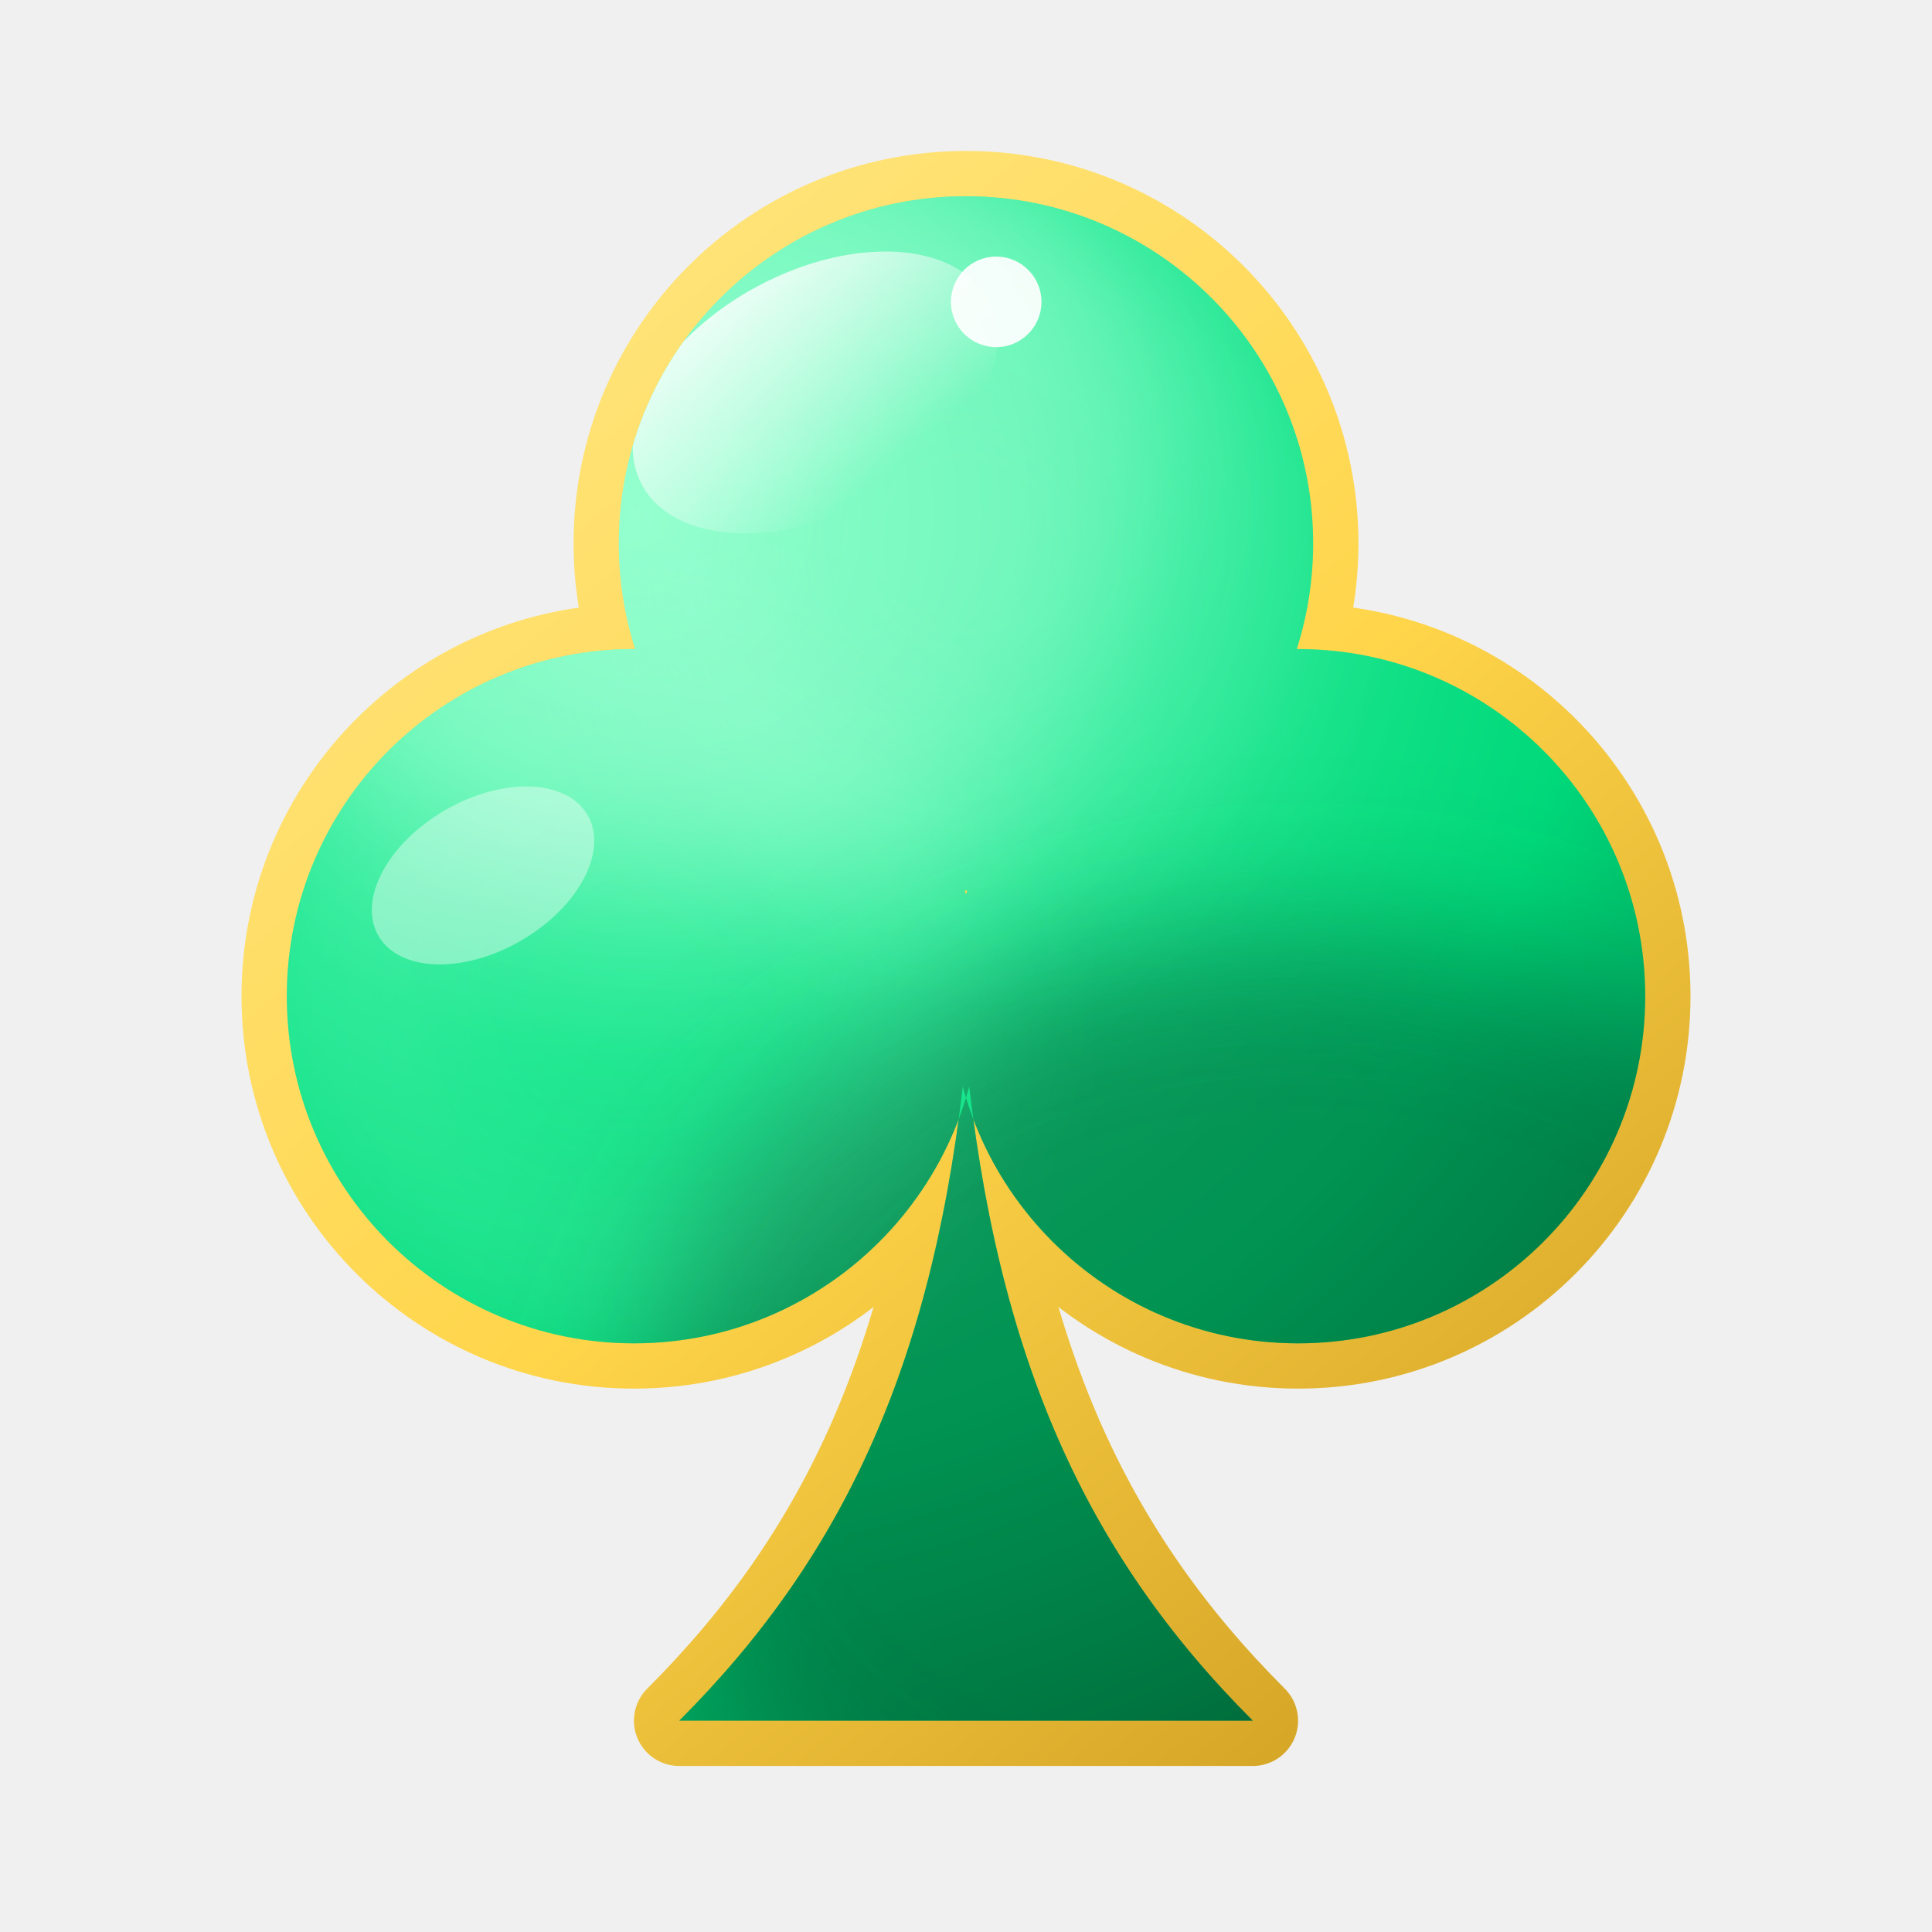
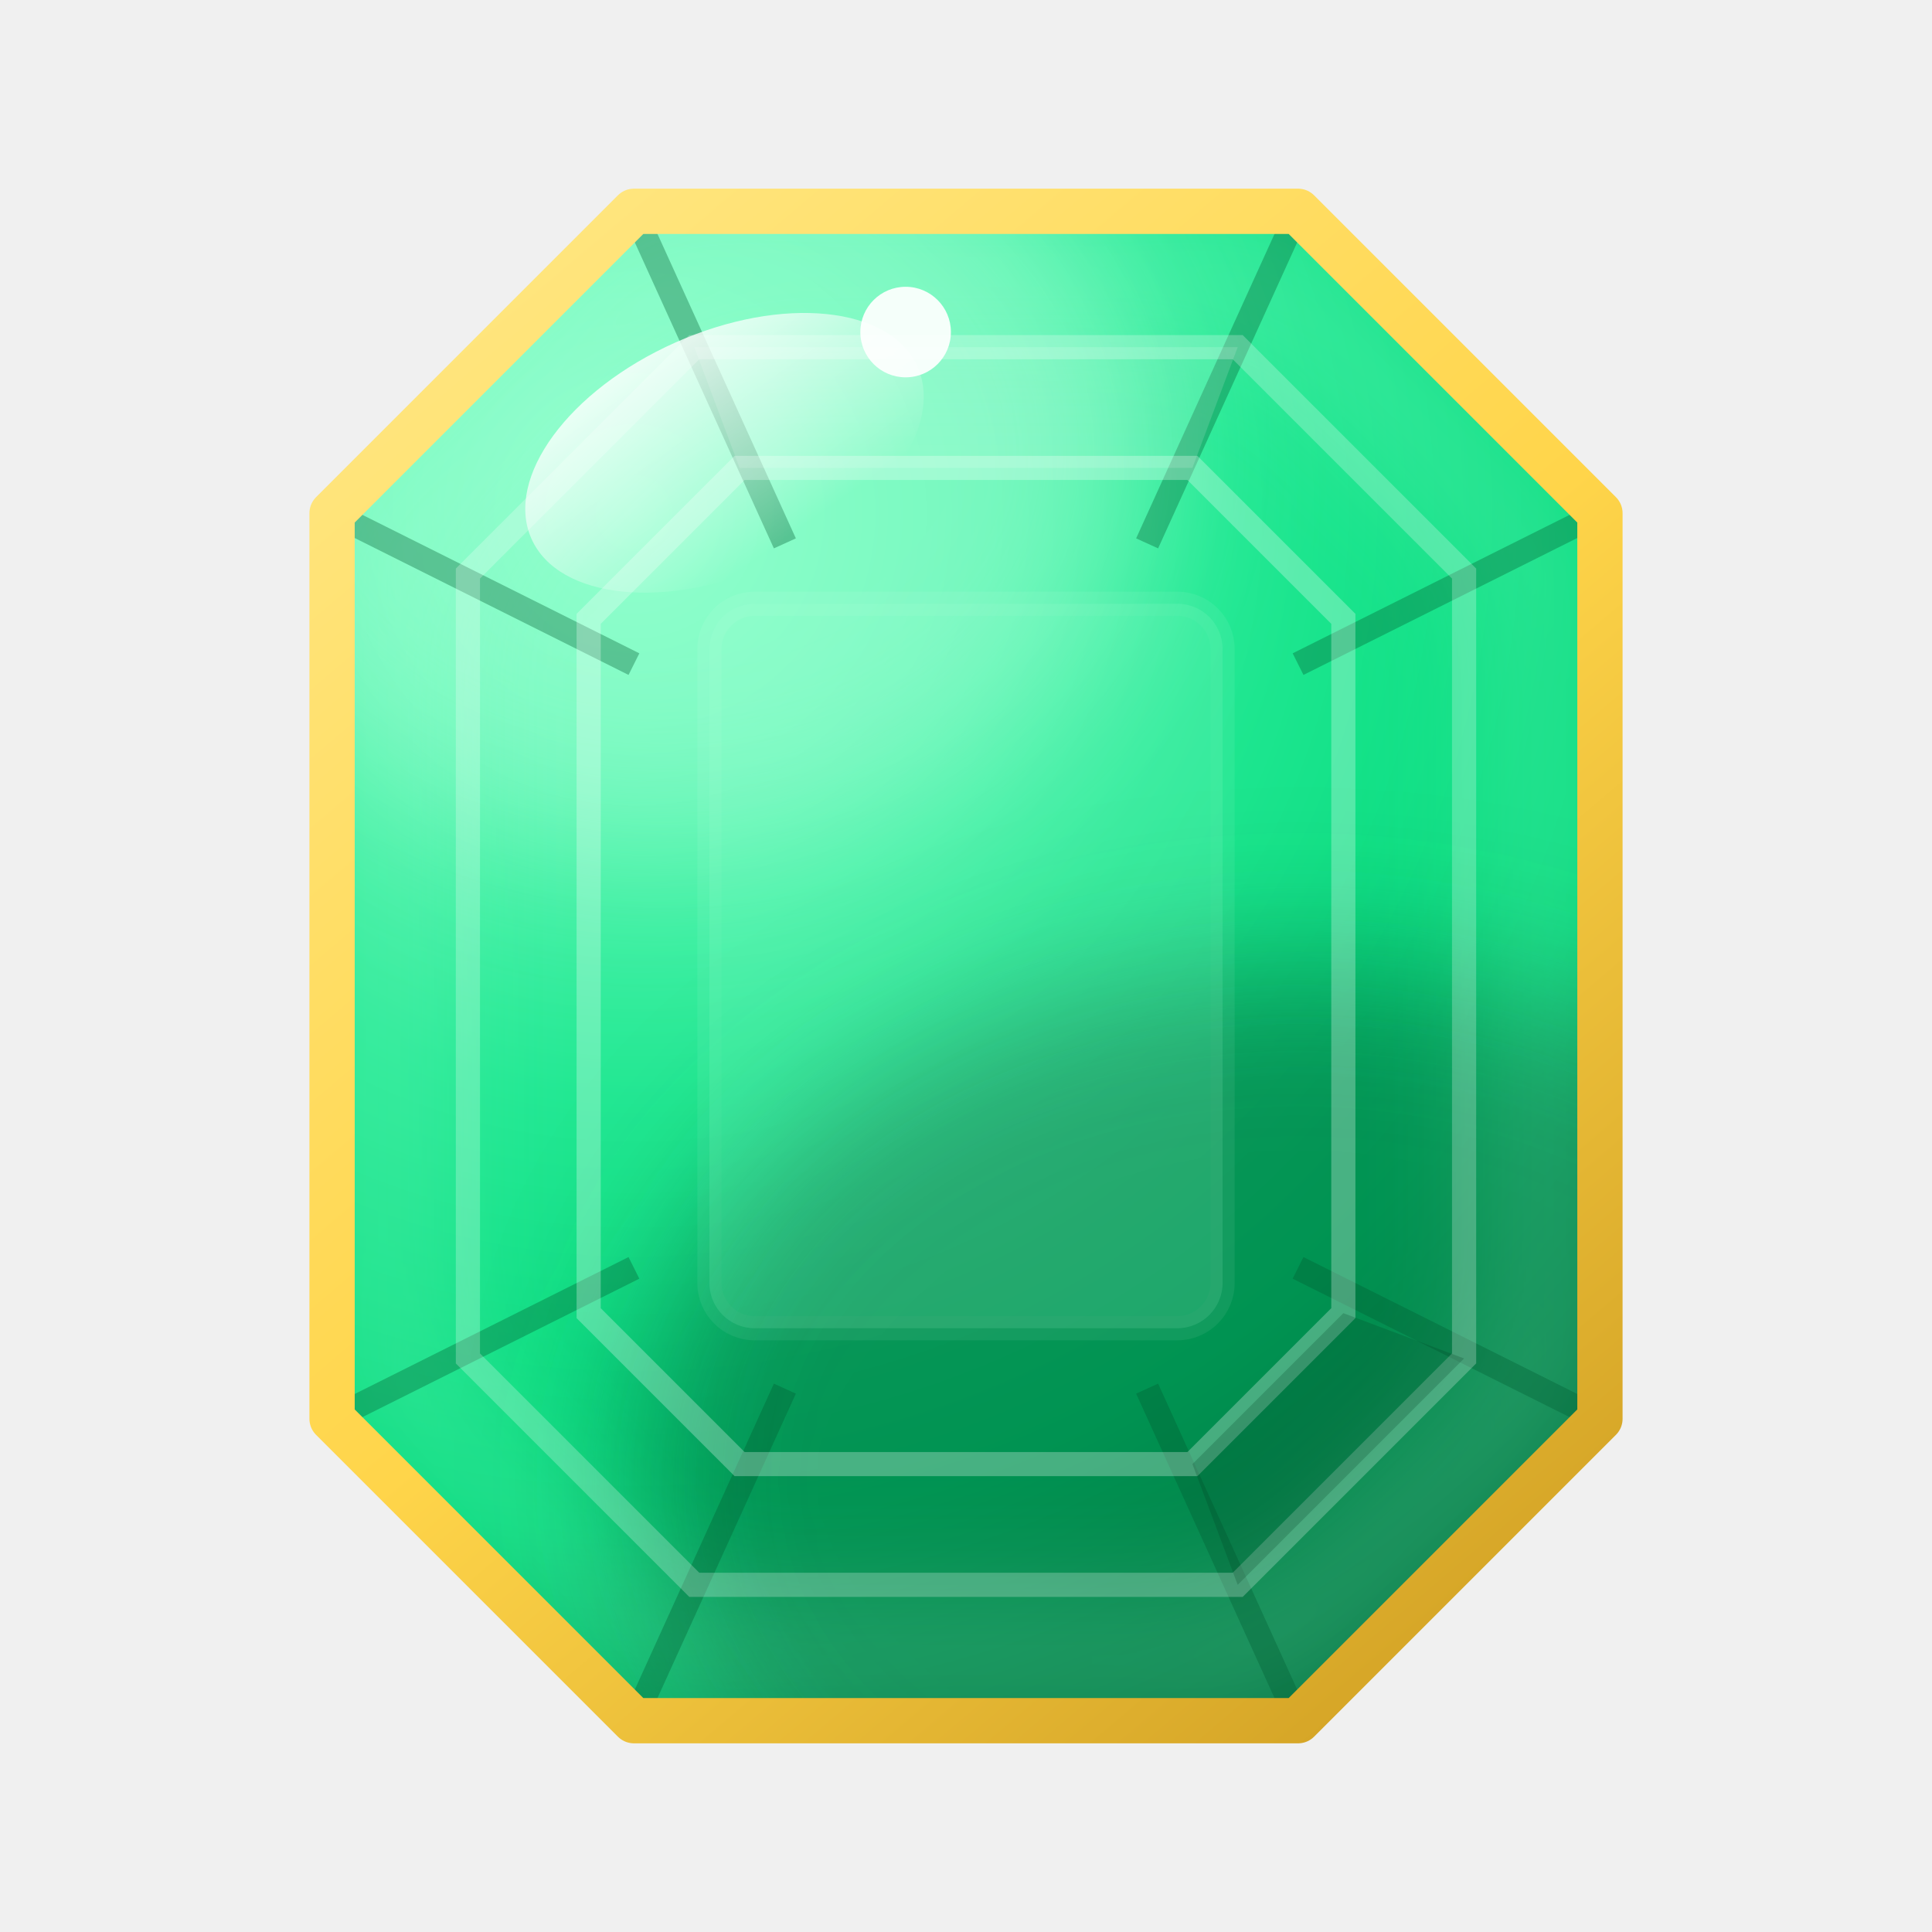
<svg xmlns="http://www.w3.org/2000/svg" viewBox="0 0 128 128">
  <defs>
-     <radialGradient id="em-body" cx="42" cy="34" r="96" gradientUnits="userSpaceOnUse">
+     <radialGradient id="em-body" cx="42" cy="34" r="102" gradientUnits="userSpaceOnUse">
      <stop offset="0" stop-color="#7dffc4" />
      <stop offset="0.38" stop-color="#22e893" />
      <stop offset="0.66" stop-color="#00d97a" />
      <stop offset="0.88" stop-color="#00a05a" />
      <stop offset="1" stop-color="#007a42" />
    </radialGradient>
    <linearGradient id="em-rim" x1="20" y1="12" x2="110" y2="118" gradientUnits="userSpaceOnUse">
      <stop offset="0" stop-color="#ffe98a" />
      <stop offset="0.5" stop-color="#ffd54a" />
      <stop offset="1" stop-color="#c9971c" />
    </linearGradient>
    <linearGradient id="em-spec" x1="0" y1="0" x2="0.35" y2="1">
      <stop offset="0" stop-color="#ffffff" stop-opacity="0.95" />
      <stop offset="1" stop-color="#ffffff" stop-opacity="0" />
    </linearGradient>
    <clipPath id="em-clip">
-       <circle cx="64" cy="36" r="23" />
-       <circle cx="42" cy="66" r="23" />
-       <circle cx="86" cy="66" r="23" />
-       <path d="M64 70 C62 90 56 103 45 114 L83 114 C72 103 66 90 64 70 Z" />
+       <path d="M42 14 L86 14 L106 34 L106 94 L86 114 L42 114 L22 94 L22 34 Z" />
    </clipPath>
    <filter id="em-blur" x="-30%" y="-30%" width="160%" height="160%">
      <feGaussianBlur stdDeviation="5" />
    </filter>
  </defs>
-   <g stroke="url(#em-rim)" stroke-width="6" fill="#ffd54a" stroke-linejoin="round">
-     <circle cx="64" cy="36" r="23" />
-     <circle cx="42" cy="66" r="23" />
-     <circle cx="86" cy="66" r="23" />
-     <path d="M64 70 C62 90 56 103 45 114 L83 114 C72 103 66 90 64 70 Z" />
+   <path d="M42 14 L86 14 L106 34 L106 94 L86 114 L42 114 L22 94 L22 34 Z" fill="url(#em-body)" />
+   <g clip-path="url(#em-clip)">
+     <ellipse cx="86" cy="98" rx="44" ry="34" fill="#014d2b" opacity="0.5" filter="url(#em-blur)" />
+     <ellipse cx="44" cy="30" rx="32" ry="26" fill="#a8ffd8" opacity="0.5" filter="url(#em-blur)" />
+     <path d="M42 14 L86 14 L106 34 L106 94 L86 114 L42 114 L22 94 L22 34 Z" fill="none" stroke="#a8ffd8" stroke-width="5" opacity="0.4" filter="url(#em-blur)" transform="translate(64 64) scale(0.92) translate(-64 -64)" />
+     <g stroke="#015c33" stroke-opacity="0.35" stroke-width="1.6">
+       <path d="M42 14 L52 36 M86 14 L76 36 M106 34 L86 44 M106 94 L86 84 M86 114 L76 92 M42 114 L52 92 M22 94 L42 84 M22 34 L42 44" />
+     </g>
+     <g fill="none" stroke="#ffffff" stroke-width="1.6">
+       <path d="M46 23 L82 23 L97 38 L97 90 L82 105 L46 105 L31 90 L31 38 Z" stroke-opacity="0.24" />
+       <path d="M49 31 L79 31 L89 41 L89 87 L79 97 L49 97 L39 87 L39 41 Z" stroke-opacity="0.28" />
+     </g>
+     <rect x="47" y="40" width="34" height="48" rx="3" fill="#a8ffd8" opacity="0.18" stroke="#ffffff" stroke-opacity="0.34" stroke-width="1.6" />
+     <path d="M46 23 L82 23 L79 31 L49 31 Z" fill="#ffffff" opacity="0.14" />
+     <path d="M97 90 L82 105 L79 97 L89 87 Z" fill="#013d22" opacity="0.22" />
+     <ellipse cx="48" cy="30" rx="14" ry="8" transform="rotate(-24 48 30)" fill="url(#em-spec)" />
+     <circle cx="60" cy="22" r="3" fill="#ffffff" opacity="0.92" />
  </g>
-   <g fill="url(#em-body)">
-     <circle cx="64" cy="36" r="23" />
-     <circle cx="42" cy="66" r="23" />
-     <circle cx="86" cy="66" r="23" />
-     <path d="M64 70 C62 90 56 103 45 114 L83 114 C72 103 66 90 64 70 Z" />
-   </g>
-   <g clip-path="url(#em-clip)">
-     <ellipse cx="86" cy="96" rx="44" ry="34" fill="#014d2b" opacity="0.5" filter="url(#em-blur)" />
-     <ellipse cx="46" cy="32" rx="32" ry="26" fill="#a8ffd8" opacity="0.5" filter="url(#em-blur)" />
-     <circle cx="64" cy="36" r="19" fill="none" stroke="#a8ffd8" stroke-width="4" opacity="0.4" filter="url(#em-blur)" />
-     <circle cx="42" cy="66" r="19" fill="none" stroke="#a8ffd8" stroke-width="4" opacity="0.28" filter="url(#em-blur)" />
-     <ellipse cx="54" cy="26" rx="13" ry="8" transform="rotate(-28 54 26)" fill="url(#em-spec)" />
-     <ellipse cx="32" cy="58" rx="8" ry="5" transform="rotate(-30 32 58)" fill="#ffffff" opacity="0.4" />
-     <circle cx="66" cy="20" r="3" fill="#ffffff" opacity="0.92" />
-   </g>
+   <path d="M42 14 L86 14 L106 34 L106 94 L86 114 L42 114 L22 94 L22 34 Z" fill="none" stroke="url(#em-rim)" stroke-width="3" stroke-linejoin="round" />
</svg>
